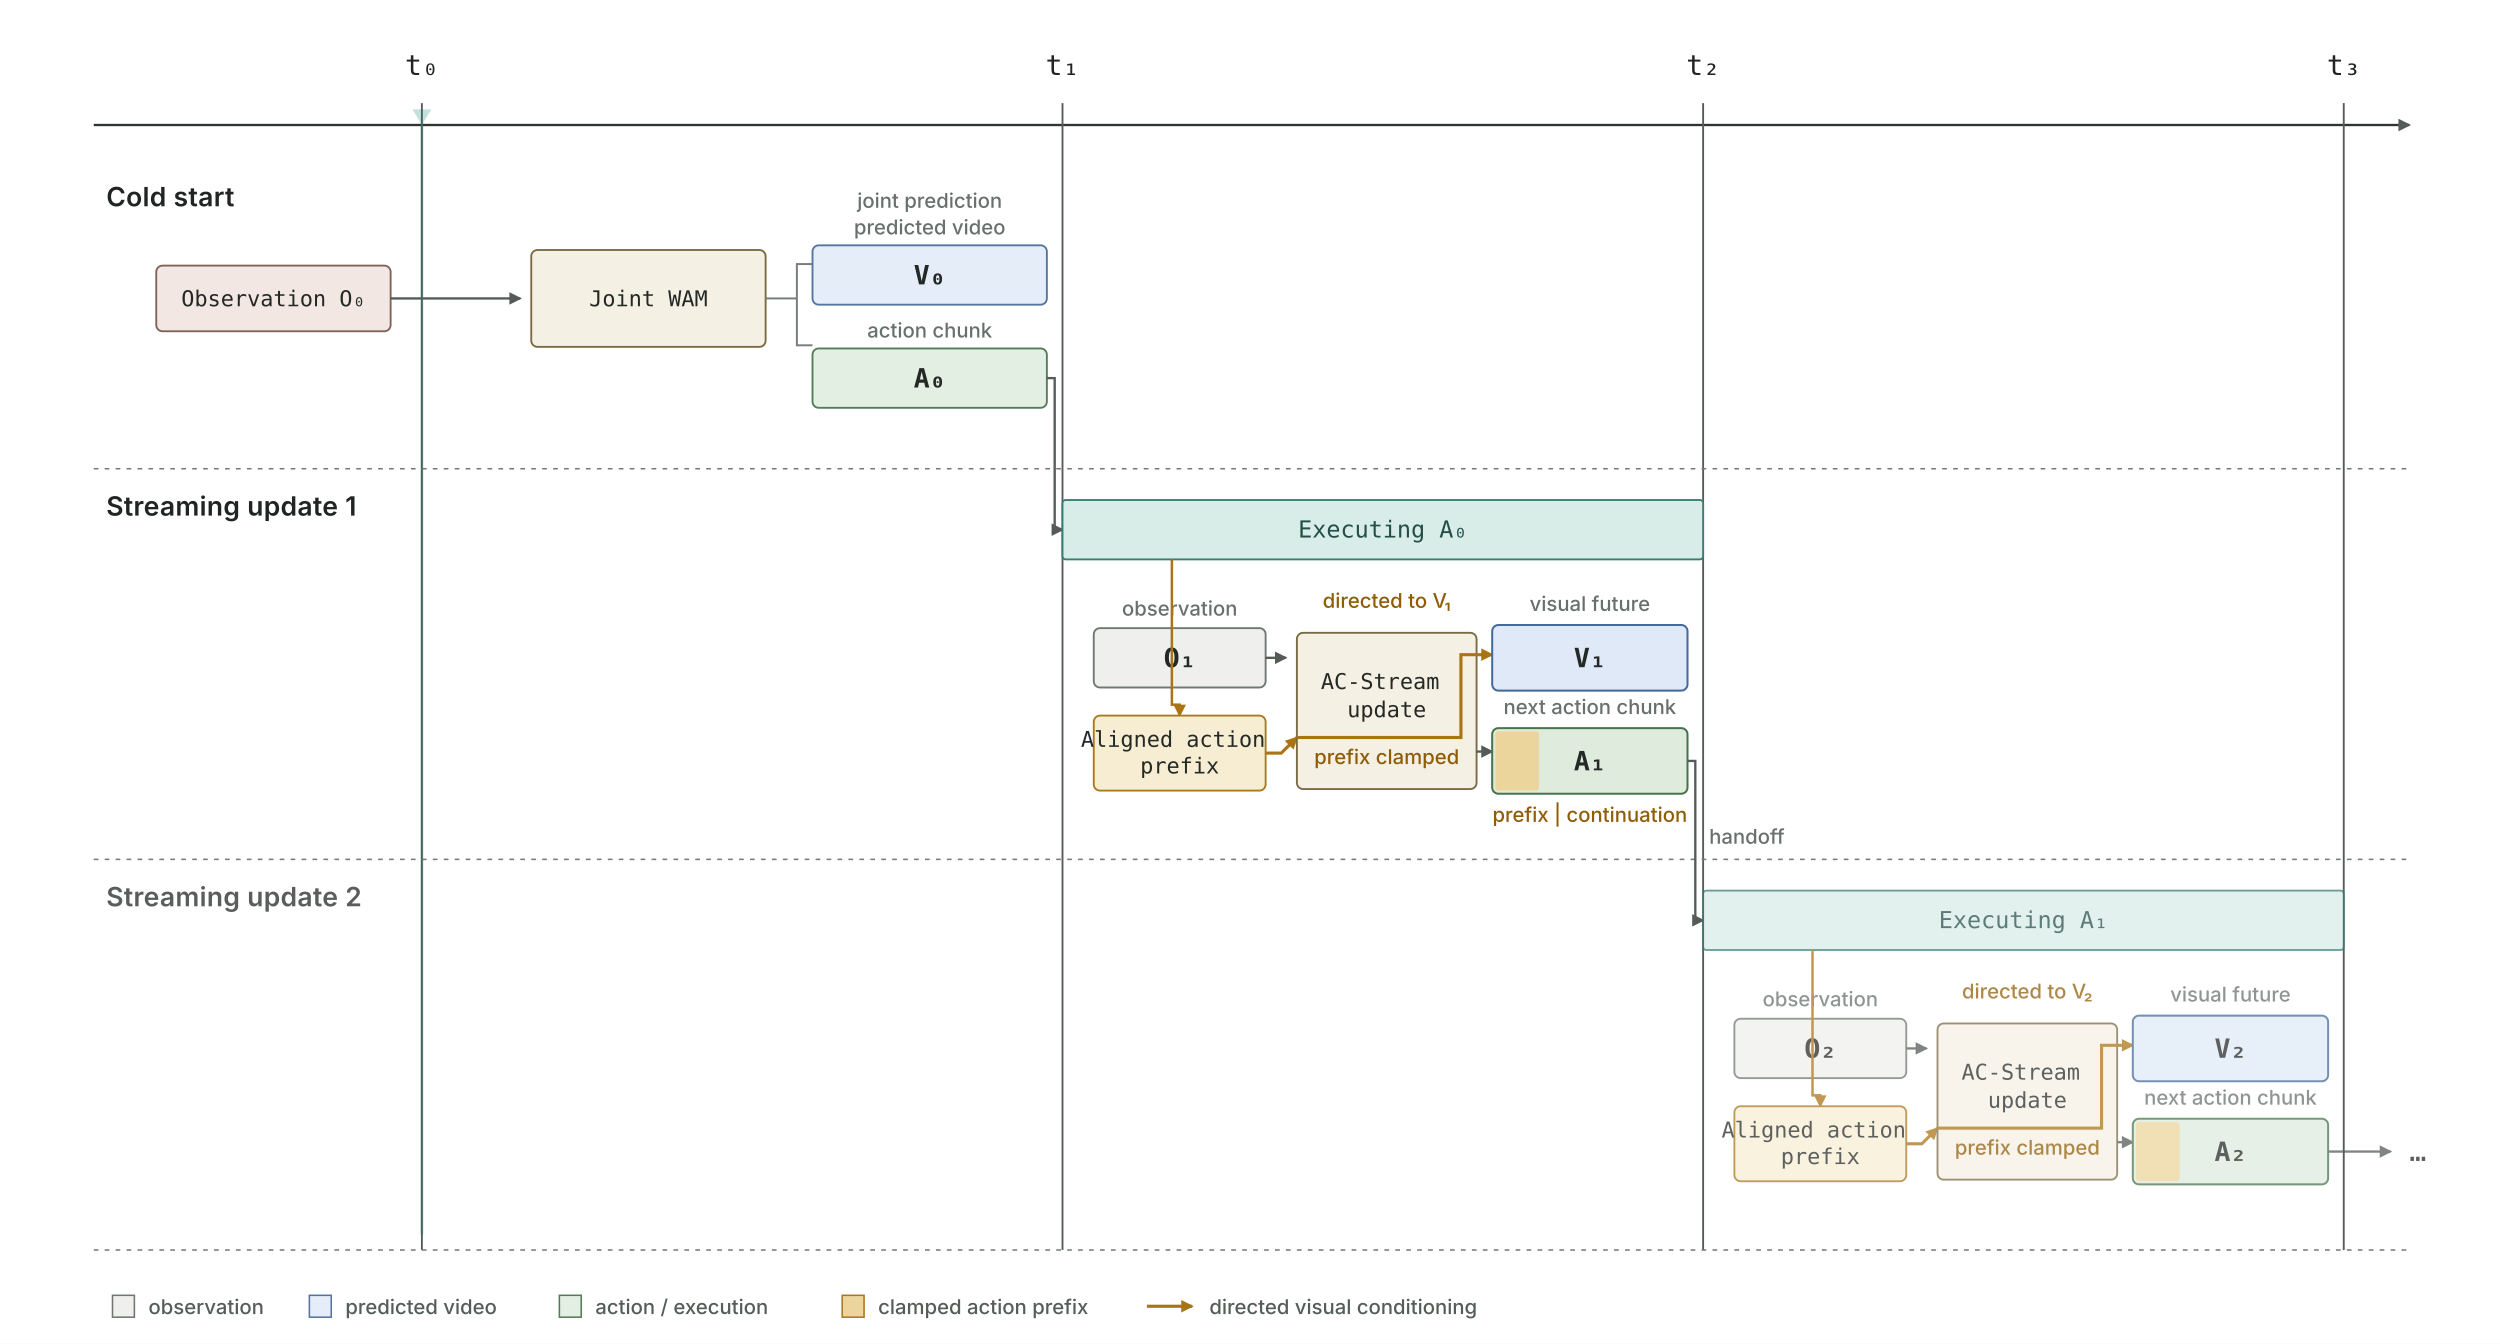
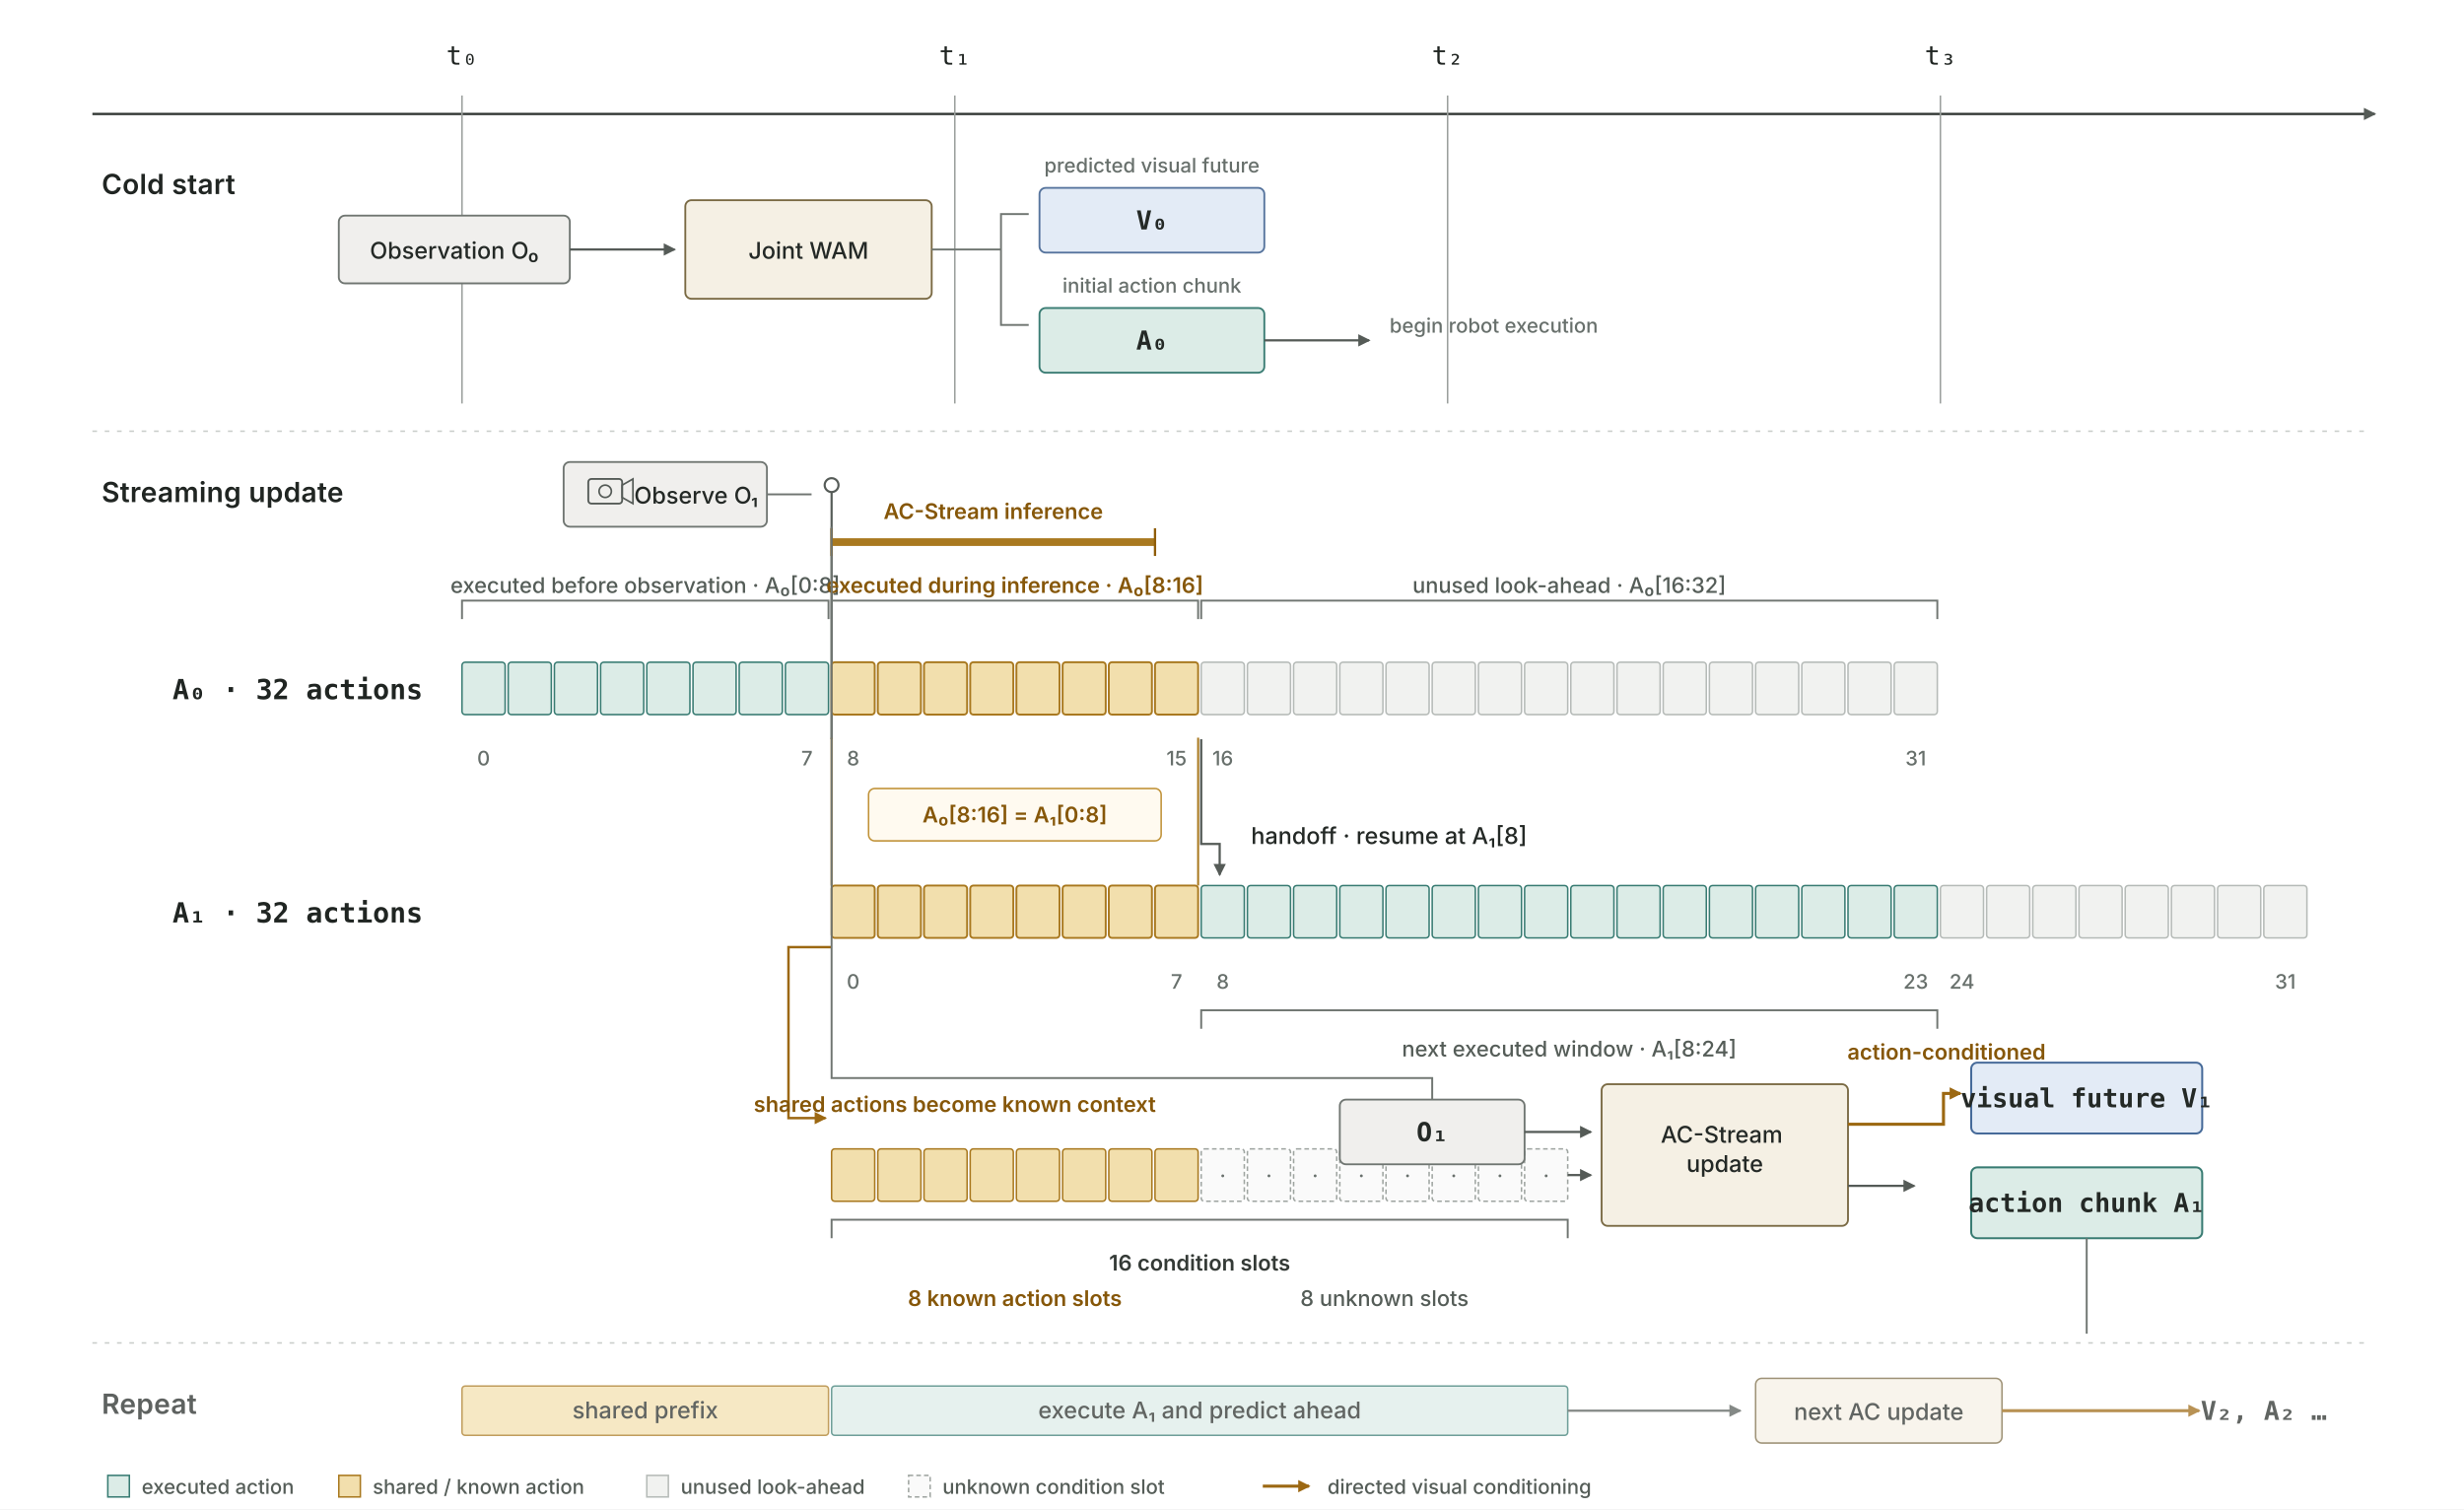
- <svg xmlns="http://www.w3.org/2000/svg" viewBox="0 0 1600 860" role="img" aria-labelledby="streamwam-method-title streamwam-method-desc">
+ <svg xmlns="http://www.w3.org/2000/svg" viewBox="0 0 1600 980" role="img" aria-labelledby="streamwam-method-title streamwam-method-desc">
  <defs>
    <marker id="arrow-gray" markerWidth="8" markerHeight="8" refX="7" refY="4" orient="auto" markerUnits="userSpaceOnUse">
      <path d="M0 0 L8 4 L0 8 Z" fill="#555b57" />
    </marker>
    <marker id="arrow-gold" markerWidth="8" markerHeight="8" refX="7" refY="4" orient="auto" markerUnits="userSpaceOnUse">
-       <path d="M0 0 L8 4 L0 8 Z" fill="#aa7415" />
+       <path d="M0 0 L8 4 L0 8 Z" fill="#9c6812" />
    </marker>
    <style>
      .axis{stroke:#303532;stroke-width:1.5;fill:none}
-       .landmark{stroke:#555b57;stroke-width:1.2;fill:none}
-       .separator{stroke:#767c78;stroke-width:1;stroke-dasharray:3 4;fill:none}
-       .connector{stroke:#555b57;stroke-width:1.5;fill:none;marker-end:url(#arrow-gray)}
-       .branch{stroke:#777d79;stroke-width:1.25;fill:none}
-       .condition{stroke:#aa7415;stroke-width:2;fill:none;marker-end:url(#arrow-gold)}
-       .extract{stroke:#aa7415;stroke-width:1.6;fill:none;marker-end:url(#arrow-gold)}
-       .row-title{font:600 17px/1.2 Inter,ui-sans-serif,system-ui,sans-serif;fill:#202522;letter-spacing:.01em}
-       .time-label{font:500 18px/1 ui-monospace,SFMono-Regular,Consolas,monospace;fill:#202522}
-       .block-label{font:500 14px/1.18 ui-monospace,SFMono-Regular,Consolas,monospace;fill:#242926;text-anchor:middle}
+       .landmark{stroke:#9ba09d;stroke-width:1;fill:none}
+       .separator{stroke:#c9cdca;stroke-width:1;stroke-dasharray:3 5;fill:none}
+       .connector{stroke:#555b57;stroke-width:1.45;fill:none;marker-end:url(#arrow-gray)}
+       .connector-plain{stroke:#707672;stroke-width:1.25;fill:none}
+       .condition-path{stroke:#9c6812;stroke-width:2;fill:none;marker-end:url(#arrow-gold)}
+       .copy-path{stroke:#9c6812;stroke-width:1.6;fill:none;marker-end:url(#arrow-gold)}
+       .row-title{font:600 18px/1.2 Inter,ui-sans-serif,system-ui,sans-serif;fill:#202522;letter-spacing:.01em}
+       .time-label{font:500 17px/1 ui-monospace,SFMono-Regular,Consolas,monospace;fill:#202522}
+       .block-label{font:500 15px/1.2 Inter,ui-sans-serif,system-ui,sans-serif;fill:#242926;text-anchor:middle}
      .symbol-label{font:600 17px/1 ui-monospace,SFMono-Regular,Consolas,monospace;fill:#242926;text-anchor:middle}
-       .execution-label{font:500 15px/1 ui-monospace,SFMono-Regular,Consolas,monospace;fill:#234f48;text-anchor:middle}
-       .annotation{font:500 13px/1.2 Inter,ui-sans-serif,system-ui,sans-serif;fill:#68706c;text-anchor:middle}
-       .condition-label{font:500 13px/1.2 Inter,ui-sans-serif,system-ui,sans-serif;fill:#8f5d08;text-anchor:middle}
+       .ribbon-label{font:600 18px/1 ui-monospace,SFMono-Regular,Consolas,monospace;fill:#202522}
+       .range-label{font:500 14px/1.2 Inter,ui-sans-serif,system-ui,sans-serif;fill:#555d58;text-anchor:middle}
+       .small-label{font:500 13px/1.2 Inter,ui-sans-serif,system-ui,sans-serif;fill:#68706c;text-anchor:middle}
+       .gold-label{font:600 14px/1.2 Inter,ui-sans-serif,system-ui,sans-serif;fill:#865709;text-anchor:middle}
+       .slot-label{font:600 14px/1.2 Inter,ui-sans-serif,system-ui,sans-serif;fill:#343a36;text-anchor:middle}
      .legend{font:500 13px/1.2 Inter,ui-sans-serif,system-ui,sans-serif;fill:#555d58}
-       .time-cursor{animation:method-time-cursor 8s linear infinite}
-       @keyframes method-time-cursor{from{transform:translateX(0)}to{transform:translateX(1230px)}}
-       @media (prefers-reduced-motion: reduce){.time-cursor{animation:none!important}}
+       .action-cell,.condition-slot{stroke-width:1;rx:2}
+       .executed{fill:#dcece7;stroke:#397c73}
+       .shared{fill:#f2dfad;stroke:#a97920;stroke-width:1.25}
+       .lookahead{fill:#f1f2f0;stroke:#b6bbb8}
+       .known{fill:#f2dfad;stroke:#a97920}
+       .unknown{fill:#fafafa;stroke:#9fa5a1;stroke-dasharray:3 2}
    </style>
  </defs>
-   <rect width="1600" height="860" fill="#ffffff" />
+   <rect width="1600" height="980" fill="#ffffff" />
  <g id="time-axis">
-     <path class="axis" d="M60 80 H1542" marker-end="url(#arrow-gray)" />
-     <line id="time-t0" class="landmark" x1="270" y1="66" x2="270" y2="800" />
-     <line id="time-t1" class="landmark" x1="680" y1="66" x2="680" y2="800" />
-     <line id="time-t2" class="landmark" x1="1090" y1="66" x2="1090" y2="800" />
-     <line id="time-t3" class="landmark" x1="1500" y1="66" x2="1500" y2="800" />
-     <text class="time-label" x="270" y="48" text-anchor="middle">t₀</text>
-     <text class="time-label" x="680" y="48" text-anchor="middle">t₁</text>
-     <text class="time-label" x="1090" y="48" text-anchor="middle">t₂</text>
-     <text class="time-label" x="1500" y="48" text-anchor="middle">t₃</text>
-   </g>
-   <path class="separator" d="M60 300 H1540" />
-   <path class="separator" d="M60 550 H1540" />
-   <path class="separator" d="M60 800 H1540" />
+     <path class="axis" d="M60 74 H1542" marker-end="url(#arrow-gray)" />
+     <line id="time-t0" class="landmark" x1="300" y1="62" x2="300" y2="262" />
+     <line id="time-t1" class="landmark" x1="620" y1="62" x2="620" y2="262" />
+     <line id="time-t2" class="landmark" x1="940" y1="62" x2="940" y2="262" />
+     <line id="time-t3" class="landmark" x1="1260" y1="62" x2="1260" y2="262" />
+     <text class="time-label" x="300" y="42" text-anchor="middle">t₀</text>
+     <text class="time-label" x="620" y="42" text-anchor="middle">t₁</text>
+     <text class="time-label" x="940" y="42" text-anchor="middle">t₂</text>
+     <text class="time-label" x="1260" y="42" text-anchor="middle">t₃</text>
+   </g>
  <g id="row-cold-start">
-     <text class="row-title" x="68" y="132">Cold start</text>
-     <rect id="observation-0" x="100" y="170" width="150" height="42" rx="4" fill="#f3e7e3" stroke="#7f625b" stroke-width="1.2" />
-     <text class="block-label" x="175" y="196">Observation O₀</text>
-     <path class="connector" d="M250 191 H333" />
-     <rect id="joint-wam-0" x="340" y="160" width="150" height="62" rx="4" fill="#f5f0e4" stroke="#7a6a44" stroke-width="1.2" />
-     <text class="block-label" x="415" y="196">Joint WAM</text>
-     <path class="branch" d="M490 191 H510 V169 H520 M510 191 V221 H520" />
-     <text class="annotation" x="595" y="133">joint prediction</text>
-     <text class="annotation" x="595" y="150">predicted video</text>
-     <rect id="video-0" x="520" y="157" width="150" height="38" rx="4" fill="#e5edf8" stroke="#56749d" stroke-width="1.2" />
-     <text class="symbol-label" x="595" y="182">V₀</text>
-     <text class="annotation" x="595" y="216">action chunk</text>
-     <rect id="action-0" x="520" y="223" width="150" height="38" rx="4" fill="#e4efe3" stroke="#557c58" stroke-width="1.2" />
-     <text class="symbol-label" x="595" y="248">A₀</text>
-     <path id="action-handoff-0" class="connector" d="M670 242 H675 V339 L680 339" />
-   </g>
+     <text class="row-title" x="66" y="126">Cold start</text>
+     <rect id="observation-0" x="220" y="140" width="150" height="44" rx="4" fill="#f0efed" stroke="#707672" stroke-width="1.2" />
+     <text class="block-label" x="295" y="168">Observation O₀</text>
+     <path class="connector" d="M370 162 H438" />
+     <rect id="joint-wam-0" x="445" y="130" width="160" height="64" rx="4" fill="#f5f0e4" stroke="#7a6a44" stroke-width="1.2" />
+     <text class="block-label" x="525" y="168">Joint WAM</text>
+     <path class="connector-plain" d="M605 162 H650 V139 H668 M650 162 V211 H668" />
+     <text class="small-label" x="748" y="112">predicted visual future</text>
+     <rect id="video-0" x="675" y="122" width="146" height="42" rx="4" fill="#e3ebf6" stroke="#56749d" stroke-width="1.2" />
+     <text class="symbol-label" x="748" y="149">V₀</text>
+     <text class="small-label" x="748" y="190">initial action chunk</text>
+     <rect id="action-0" x="675" y="200" width="146" height="42" rx="4" fill="#dcece7" stroke="#397c73" stroke-width="1.2" />
+     <text class="symbol-label" x="748" y="227">A₀</text>
+     <path class="connector" d="M821 221 H889" />
+     <text class="small-label" x="970" y="216">begin robot execution</text>
+   </g>
+   <path class="separator" d="M60 280 H1540" />
  <g id="row-stream-1">
-     <text class="row-title" x="68" y="330">Streaming update 1</text>
-     <rect id="execution-0" x="680" y="320" width="410" height="38" rx="2" fill="#d8ece8" stroke="#397c73" stroke-width="1.2" />
-     <text class="execution-label" x="885" y="344">Executing A₀</text>
-     <text class="annotation" x="755" y="394">observation</text>
-     <rect id="observation-1" x="700" y="402" width="110" height="38" rx="4" fill="#efefed" stroke="#707672" stroke-width="1.2" />
-     <text class="symbol-label" x="755" y="427">O₁</text>
-     <path class="extract" d="M750 358 V451 H755 V458" />
-     <rect id="aligned-prefix-1" x="700" y="458" width="110" height="48" rx="4" fill="#f7edd2" stroke="#a97920" stroke-width="1.2" />
-     <text class="block-label" x="755" y="478">
-       <tspan x="755">Aligned action</tspan>
-       <tspan x="755" dy="17">prefix</tspan>
+     <text class="row-title" x="66" y="326">Streaming update</text>
+     <text class="ribbon-label" x="112" y="454">A₀ · 32 actions</text>
+     <g id="observe-marker" data-x="540">
+       <line x1="540" y1="315" x2="540" y2="480" stroke="#565c58" stroke-width="1.4" />
+       <circle cx="540" cy="315" r="4.5" fill="#ffffff" stroke="#565c58" stroke-width="1.4" />
+       <rect id="observation-1" x="366" y="300" width="132" height="42" rx="4" fill="#f0efed" stroke="#707672" stroke-width="1.2" />
+       <rect x="382" y="311" width="22" height="16" rx="2" fill="none" stroke="#555b57" stroke-width="1.2" />
+       <circle cx="393" cy="319" r="4" fill="none" stroke="#555b57" stroke-width="1.1" />
+       <path d="M404 315 L411 311 V327 L404 323 Z" fill="none" stroke="#555b57" stroke-width="1.1" />
+       <text class="block-label" x="452" y="327">Observe O₁</text>
+       <path class="connector-plain" d="M498 321 H527" />
+     </g>
+     <g id="inference-window" data-start-x="540">
+       <text class="gold-label" x="645" y="337">AC-Stream inference</text>
+       <line x1="540" y1="352" x2="750" y2="352" stroke="#a97920" stroke-width="5" />
+       <line x1="540" y1="343" x2="540" y2="361" stroke="#8f5d08" stroke-width="1.5" />
+       <line id="inference-end-tick" data-x="750" x1="750" y1="343" x2="750" y2="361" stroke="#8f5d08" stroke-width="1.5" />
+     </g>
+     <path class="connector-plain" d="M300 402 V390 H538 V402" />
+     <text class="range-label" x="419" y="385">executed before observation · A₀[0:8]</text>
+     <path class="connector-plain" d="M540 402 V390 H778 V402" />
+     <text class="gold-label" x="659" y="385">executed during inference · A₀[8:16]</text>
+     <path class="connector-plain" d="M780 402 V390 H1258 V402" />
+     <text class="range-label" x="1019" y="385">unused look-ahead · A₀[16:32]</text>
+     <g id="action-ribbon-a0">
+       <rect id="a0-cell-0" class="action-cell executed" x="300" y="430" width="28" height="34" />
+       <rect id="a0-cell-1" class="action-cell executed" x="330" y="430" width="28" height="34" />
+       <rect id="a0-cell-2" class="action-cell executed" x="360" y="430" width="28" height="34" />
+       <rect id="a0-cell-3" class="action-cell executed" x="390" y="430" width="28" height="34" />
+       <rect id="a0-cell-4" class="action-cell executed" x="420" y="430" width="28" height="34" />
+       <rect id="a0-cell-5" class="action-cell executed" x="450" y="430" width="28" height="34" />
+       <rect id="a0-cell-6" class="action-cell executed" x="480" y="430" width="28" height="34" />
+       <rect id="a0-cell-7" class="action-cell executed" x="510" y="430" width="28" height="34" />
+       <rect id="a0-cell-8" class="action-cell shared" x="540" y="430" width="28" height="34" />
+       <rect id="a0-cell-9" class="action-cell shared" x="570" y="430" width="28" height="34" />
+       <rect id="a0-cell-10" class="action-cell shared" x="600" y="430" width="28" height="34" />
+       <rect id="a0-cell-11" class="action-cell shared" x="630" y="430" width="28" height="34" />
+       <rect id="a0-cell-12" class="action-cell shared" x="660" y="430" width="28" height="34" />
+       <rect id="a0-cell-13" class="action-cell shared" x="690" y="430" width="28" height="34" />
+       <rect id="a0-cell-14" class="action-cell shared" x="720" y="430" width="28" height="34" />
+       <rect id="a0-cell-15" class="action-cell shared" x="750" y="430" width="28" height="34" />
+       <rect id="a0-cell-16" class="action-cell lookahead" x="780" y="430" width="28" height="34" />
+       <rect id="a0-cell-17" class="action-cell lookahead" x="810" y="430" width="28" height="34" />
+       <rect id="a0-cell-18" class="action-cell lookahead" x="840" y="430" width="28" height="34" />
+       <rect id="a0-cell-19" class="action-cell lookahead" x="870" y="430" width="28" height="34" />
+       <rect id="a0-cell-20" class="action-cell lookahead" x="900" y="430" width="28" height="34" />
+       <rect id="a0-cell-21" class="action-cell lookahead" x="930" y="430" width="28" height="34" />
+       <rect id="a0-cell-22" class="action-cell lookahead" x="960" y="430" width="28" height="34" />
+       <rect id="a0-cell-23" class="action-cell lookahead" x="990" y="430" width="28" height="34" />
+       <rect id="a0-cell-24" class="action-cell lookahead" x="1020" y="430" width="28" height="34" />
+       <rect id="a0-cell-25" class="action-cell lookahead" x="1050" y="430" width="28" height="34" />
+       <rect id="a0-cell-26" class="action-cell lookahead" x="1080" y="430" width="28" height="34" />
+       <rect id="a0-cell-27" class="action-cell lookahead" x="1110" y="430" width="28" height="34" />
+       <rect id="a0-cell-28" class="action-cell lookahead" x="1140" y="430" width="28" height="34" />
+       <rect id="a0-cell-29" class="action-cell lookahead" x="1170" y="430" width="28" height="34" />
+       <rect id="a0-cell-30" class="action-cell lookahead" x="1200" y="430" width="28" height="34" />
+       <rect id="a0-cell-31" class="action-cell lookahead" x="1230" y="430" width="28" height="34" />
+     </g>
+     <text class="small-label" x="314" y="497">0</text>
+     <text class="small-label" x="524" y="497">7</text>
+     <text class="small-label" x="554" y="497">8</text>
+     <text class="small-label" x="764" y="497">15</text>
+     <text class="small-label" x="794" y="497">16</text>
+     <text class="small-label" x="1244" y="497">31</text>
+     <g id="overlap-connectors">
+       <line x1="540" y1="479" x2="540" y2="575" stroke="#a97920" stroke-width="1.3" />
+       <line x1="778" y1="479" x2="778" y2="575" stroke="#a97920" stroke-width="1.3" />
+       <rect x="564" y="512" width="190" height="34" rx="4" fill="#fffaf0" stroke="#c09238" stroke-width="1" />
+       <text class="gold-label" x="659" y="534">A₀[8:16] = A₁[0:8]</text>
+     </g>
+     <path id="handoff-to-a1-8" data-handoff-x="780" data-target-x="780" class="connector" d="M780 480 V548 H792 V568" />
+     <text class="block-label" x="902" y="548">handoff · resume at A₁[8]</text>
+     <text class="ribbon-label" x="112" y="599">A₁ · 32 actions</text>
+     <g id="action-ribbon-a1">
+       <rect id="a1-cell-0" class="action-cell shared" x="540" y="575" width="28" height="34" />
+       <rect id="a1-cell-1" class="action-cell shared" x="570" y="575" width="28" height="34" />
+       <rect id="a1-cell-2" class="action-cell shared" x="600" y="575" width="28" height="34" />
+       <rect id="a1-cell-3" class="action-cell shared" x="630" y="575" width="28" height="34" />
+       <rect id="a1-cell-4" class="action-cell shared" x="660" y="575" width="28" height="34" />
+       <rect id="a1-cell-5" class="action-cell shared" x="690" y="575" width="28" height="34" />
+       <rect id="a1-cell-6" class="action-cell shared" x="720" y="575" width="28" height="34" />
+       <rect id="a1-cell-7" class="action-cell shared" x="750" y="575" width="28" height="34" />
+       <rect id="a1-cell-8" class="action-cell executed" x="780" y="575" width="28" height="34" />
+       <rect id="a1-cell-9" class="action-cell executed" x="810" y="575" width="28" height="34" />
+       <rect id="a1-cell-10" class="action-cell executed" x="840" y="575" width="28" height="34" />
+       <rect id="a1-cell-11" class="action-cell executed" x="870" y="575" width="28" height="34" />
+       <rect id="a1-cell-12" class="action-cell executed" x="900" y="575" width="28" height="34" />
+       <rect id="a1-cell-13" class="action-cell executed" x="930" y="575" width="28" height="34" />
+       <rect id="a1-cell-14" class="action-cell executed" x="960" y="575" width="28" height="34" />
+       <rect id="a1-cell-15" class="action-cell executed" x="990" y="575" width="28" height="34" />
+       <rect id="a1-cell-16" class="action-cell executed" x="1020" y="575" width="28" height="34" />
+       <rect id="a1-cell-17" class="action-cell executed" x="1050" y="575" width="28" height="34" />
+       <rect id="a1-cell-18" class="action-cell executed" x="1080" y="575" width="28" height="34" />
+       <rect id="a1-cell-19" class="action-cell executed" x="1110" y="575" width="28" height="34" />
+       <rect id="a1-cell-20" class="action-cell executed" x="1140" y="575" width="28" height="34" />
+       <rect id="a1-cell-21" class="action-cell executed" x="1170" y="575" width="28" height="34" />
+       <rect id="a1-cell-22" class="action-cell executed" x="1200" y="575" width="28" height="34" />
+       <rect id="a1-cell-23" class="action-cell executed" x="1230" y="575" width="28" height="34" />
+       <rect id="a1-cell-24" class="action-cell lookahead" x="1260" y="575" width="28" height="34" />
+       <rect id="a1-cell-25" class="action-cell lookahead" x="1290" y="575" width="28" height="34" />
+       <rect id="a1-cell-26" class="action-cell lookahead" x="1320" y="575" width="28" height="34" />
+       <rect id="a1-cell-27" class="action-cell lookahead" x="1350" y="575" width="28" height="34" />
+       <rect id="a1-cell-28" class="action-cell lookahead" x="1380" y="575" width="28" height="34" />
+       <rect id="a1-cell-29" class="action-cell lookahead" x="1410" y="575" width="28" height="34" />
+       <rect id="a1-cell-30" class="action-cell lookahead" x="1440" y="575" width="28" height="34" />
+       <rect id="a1-cell-31" class="action-cell lookahead" x="1470" y="575" width="28" height="34" />
+     </g>
+     <text class="small-label" x="554" y="642">0</text>
+     <text class="small-label" x="764" y="642">7</text>
+     <text class="small-label" x="794" y="642">8</text>
+     <text class="small-label" x="1244" y="642">23</text>
+     <text class="small-label" x="1274" y="642">24</text>
+     <text class="small-label" x="1484" y="642">31</text>
+     <path class="connector-plain" d="M780 668 V656 H1258 V668" />
+     <text class="range-label" x="1019" y="686">next executed window · A₁[8:24]</text>
+     <path id="overlap-to-known-slots" data-source="a0-8-16" data-target="condition-known-slots" class="copy-path" d="M540 615 H512 V726 H536" />
+     <text class="gold-label" x="620" y="722">shared actions become known context</text>
+     <g id="condition-known-slots">
+       <rect id="known-slot-0" class="condition-slot known" x="540" y="746" width="28" height="34" />
+       <rect id="known-slot-1" class="condition-slot known" x="570" y="746" width="28" height="34" />
+       <rect id="known-slot-2" class="condition-slot known" x="600" y="746" width="28" height="34" />
+       <rect id="known-slot-3" class="condition-slot known" x="630" y="746" width="28" height="34" />
+       <rect id="known-slot-4" class="condition-slot known" x="660" y="746" width="28" height="34" />
+       <rect id="known-slot-5" class="condition-slot known" x="690" y="746" width="28" height="34" />
+       <rect id="known-slot-6" class="condition-slot known" x="720" y="746" width="28" height="34" />
+       <rect id="known-slot-7" class="condition-slot known" x="750" y="746" width="28" height="34" />
+     </g>
+     <g id="condition-unknown-slots">
+       <rect id="unknown-slot-0" class="condition-slot unknown" x="780" y="746" width="28" height="34" />
+       <rect id="unknown-slot-1" class="condition-slot unknown" x="810" y="746" width="28" height="34" />
+       <rect id="unknown-slot-2" class="condition-slot unknown" x="840" y="746" width="28" height="34" />
+       <rect id="unknown-slot-3" class="condition-slot unknown" x="870" y="746" width="28" height="34" />
+       <rect id="unknown-slot-4" class="condition-slot unknown" x="900" y="746" width="28" height="34" />
+       <rect id="unknown-slot-5" class="condition-slot unknown" x="930" y="746" width="28" height="34" />
+       <rect id="unknown-slot-6" class="condition-slot unknown" x="960" y="746" width="28" height="34" />
+       <rect id="unknown-slot-7" class="condition-slot unknown" x="990" y="746" width="28" height="34" />
+     </g>
+     <path class="connector-plain" d="M540 804 V792 H1018 V804" />
+     <text class="slot-label" x="779" y="825">16 condition slots</text>
+     <text class="gold-label" x="659" y="848">8 known action slots</text>
+     <text class="range-label" x="899" y="848">8 unknown slots</text>
+     <text class="small-label" x="794" y="768">·</text>
+     <text class="small-label" x="824" y="768">·</text>
+     <text class="small-label" x="854" y="768">·</text>
+     <text class="small-label" x="884" y="768">·</text>
+     <text class="small-label" x="914" y="768">·</text>
+     <text class="small-label" x="944" y="768">·</text>
+     <text class="small-label" x="974" y="768">·</text>
+     <text class="small-label" x="1004" y="768">·</text>
+     <path class="connector-plain" d="M540 342 V700 H930 V714" />
+     <rect x="870" y="714" width="120" height="42" rx="4" fill="#f0efed" stroke="#707672" stroke-width="1.2" />
+     <text class="symbol-label" x="930" y="741">O₁</text>
+     <path id="observation-to-update" data-target="ac-update-1" class="connector" d="M990 735 H1033" />
+     <path id="slots-to-update" data-target="ac-update-1" class="connector" d="M1018 763 H1033" />
+     <rect id="ac-update-1" x="1040" y="704" width="160" height="92" rx="4" fill="#f5f0e4" stroke="#7a6a44" stroke-width="1.2" />
+     <text class="block-label" x="1120" y="742">
+       <tspan x="1120">AC-Stream</tspan>
+       <tspan x="1120" dy="19">update</tspan>
    </text>
-     <path class="connector" d="M810 421 H823" />
-     <path id="prefix-input-1" class="condition" d="M810 482 H820 L830 472" />
-     <rect id="ac-update-1" x="830" y="405" width="115" height="100" rx="4" fill="#f5f0e4" stroke="#7a6a44" stroke-width="1.2" />
-     <text class="block-label" x="887.5" y="441">
-       <tspan x="887.5">AC-Stream</tspan>
-       <tspan x="887.5" dy="18">update</tspan>
-     </text>
-     <text class="condition-label" x="887.5" y="489">prefix clamped</text>
-     <path class="connector" d="M945 481 H948 L955 481" />
-     <path id="prefix-to-video-1" class="condition" d="M830 472 H935 V419 H945 L955 419" />
-     <text class="condition-label" x="887.5" y="389">directed to V₁</text>
-     <text class="annotation" x="1017.5" y="391">visual future</text>
-     <rect id="video-1" x="955" y="400" width="125" height="42" rx="4" fill="#dfe9f7" stroke="#466a99" stroke-width="1.3" />
-     <text class="symbol-label" x="1017.5" y="427">V₁</text>
-     <text class="annotation" x="1017.5" y="457">next action chunk</text>
-     <rect id="action-1" x="955" y="466" width="125" height="42" rx="4" fill="#deebdd" stroke="#47744c" stroke-width="1.3" />
-     <rect id="action-prefix-clamp-1" x="957" y="468" width="28" height="38" rx="2" fill="#ecd59c" />
-     <text class="symbol-label" x="1017.5" y="493">A₁</text>
-     <text class="condition-label" x="1017.5" y="526">prefix | continuation</text>
-     <path id="action-handoff-1" class="connector" d="M1080 487 H1085 V589 L1090 589" />
-     <text class="annotation" x="1118" y="540">handoff</text>
-   </g>
-   <g id="row-stream-2" opacity=".74">
-     <text class="row-title" x="68" y="580">Streaming update 2</text>
-     <rect id="execution-1" x="1090" y="570" width="410" height="38" rx="2" fill="#d8ece8" stroke="#397c73" stroke-width="1.2" />
-     <text class="execution-label" x="1295" y="594">Executing A₁</text>
-     <text class="annotation" x="1165" y="644">observation</text>
-     <rect id="observation-2" x="1110" y="652" width="110" height="38" rx="4" fill="#efefed" stroke="#707672" stroke-width="1.2" />
-     <text class="symbol-label" x="1165" y="677">O₂</text>
-     <path class="extract" d="M1160 608 V701 H1165 V708" />
-     <rect id="aligned-prefix-2" x="1110" y="708" width="110" height="48" rx="4" fill="#f7edd2" stroke="#a97920" stroke-width="1.2" />
-     <text class="block-label" x="1165" y="728">
-       <tspan x="1165">Aligned action</tspan>
-       <tspan x="1165" dy="17">prefix</tspan>
-     </text>
-     <path class="connector" d="M1220 671 H1233" />
-     <path id="prefix-input-2" class="condition" d="M1220 732 H1230 L1240 722" />
-     <rect id="ac-update-2" x="1240" y="655" width="115" height="100" rx="4" fill="#f5f0e4" stroke="#7a6a44" stroke-width="1.2" />
-     <text class="block-label" x="1297.5" y="691">
-       <tspan x="1297.5">AC-Stream</tspan>
-       <tspan x="1297.5" dy="18">update</tspan>
-     </text>
-     <text class="condition-label" x="1297.5" y="739">prefix clamped</text>
-     <path class="connector" d="M1355 731 H1358 L1365 731" />
-     <path id="prefix-to-video-2" class="condition" d="M1240 722 H1345 V669 H1355 L1365 669" />
-     <text class="condition-label" x="1297.5" y="639">directed to V₂</text>
-     <text class="annotation" x="1427.5" y="641">visual future</text>
-     <rect id="video-2" x="1365" y="650" width="125" height="42" rx="4" fill="#dfe9f7" stroke="#466a99" stroke-width="1.3" />
-     <text class="symbol-label" x="1427.5" y="677">V₂</text>
-     <text class="annotation" x="1427.5" y="707">next action chunk</text>
-     <rect id="action-2" x="1365" y="716" width="125" height="42" rx="4" fill="#deebdd" stroke="#47744c" stroke-width="1.3" />
-     <rect id="action-prefix-clamp-2" x="1367" y="718" width="28" height="38" rx="2" fill="#ecd59c" />
-     <text class="symbol-label" x="1427.5" y="743">A₂</text>
-     <path class="connector" d="M1490 737 H1530" />
-     <text class="time-label" x="1542" y="743">…</text>
-   </g>
-   <g id="time-cursor" class="time-cursor" opacity=".24" aria-hidden="true">
-     <line x1="270" y1="70" x2="270" y2="790" stroke="#087d70" stroke-width="2" />
-     <path d="M264 70 L276 70 L270 80 Z" fill="#087d70" />
-   </g>
-   <g transform="translate(72 829)">
-     <rect width="14" height="14" fill="#efefed" stroke="#707672" />
-     <text class="legend" x="23" y="12">observation</text>
-     <rect x="126" width="14" height="14" fill="#e5edf8" stroke="#56749d" />
-     <text class="legend" x="149" y="12">predicted video</text>
-     <rect x="286" width="14" height="14" fill="#e4efe3" stroke="#557c58" />
-     <text class="legend" x="309" y="12">action / execution</text>
-     <rect x="467" width="14" height="14" fill="#ecd59c" stroke="#a97920" />
-     <text class="legend" x="490" y="12">clamped action prefix</text>
-     <line x1="662" y1="7" x2="691" y2="7" stroke="#aa7415" stroke-width="2" marker-end="url(#arrow-gold)" />
-     <text class="legend" x="702" y="12">directed visual conditioning</text>
+     <path class="connector" d="M1200 770 H1243" />
+     <path id="condition-to-video-v1" data-target="video-1" class="condition-path" d="M1200 730 H1262 V710 H1273" />
+     <text class="gold-label" x="1264" y="688">action-conditioned</text>
+     <rect id="video-1" x="1280" y="690" width="150" height="46" rx="4" fill="#e3ebf6" stroke="#466a99" stroke-width="1.3" />
+     <text class="symbol-label" x="1355" y="719">visual future V₁</text>
+     <rect x="1280" y="758" width="150" height="46" rx="4" fill="#dcece7" stroke="#397c73" stroke-width="1.3" />
+     <text class="symbol-label" x="1355" y="787">action chunk A₁</text>
+     <path class="connector-plain" d="M1355 804 V866" />
+   </g>
+   <path class="separator" d="M60 872 H1540" />
+   <g id="row-stream-2" opacity=".72">
+     <text class="row-title" x="66" y="918">Repeat</text>
+     <rect x="300" y="900" width="238" height="32" rx="2" fill="#f2dfad" stroke="#a97920" />
+     <rect x="540" y="900" width="478" height="32" rx="2" fill="#dcece7" stroke="#397c73" />
+     <text class="block-label" x="419" y="921">shared prefix</text>
+     <text class="block-label" x="779" y="921">execute A₁ and predict ahead</text>
+     <path class="connector" d="M1018 916 H1130" />
+     <rect x="1140" y="895" width="160" height="42" rx="4" fill="#f5f0e4" stroke="#7a6a44" />
+     <text class="block-label" x="1220" y="922">next AC update</text>
+     <path class="condition-path" d="M1300 916 H1428" />
+     <text class="symbol-label" x="1470" y="922">V₂, A₂ …</text>
+   </g>
+   <g transform="translate(70 958)">
+     <rect width="14" height="14" fill="#dcece7" stroke="#397c73" />
+     <text class="legend" x="22" y="12">executed action</text>
+     <rect x="150" width="14" height="14" fill="#f2dfad" stroke="#a97920" />
+     <text class="legend" x="172" y="12">shared / known action</text>
+     <rect x="350" width="14" height="14" fill="#f1f2f0" stroke="#b6bbb8" />
+     <text class="legend" x="372" y="12">unused look-ahead</text>
+     <rect x="520" width="14" height="14" fill="#fafafa" stroke="#9fa5a1" stroke-dasharray="3 2" />
+     <text class="legend" x="542" y="12">unknown condition slot</text>
+     <line x1="750" y1="7" x2="780" y2="7" stroke="#9c6812" stroke-width="2" marker-end="url(#arrow-gold)" />
+     <text class="legend" x="792" y="12">directed visual conditioning</text>
  </g>
</svg>
